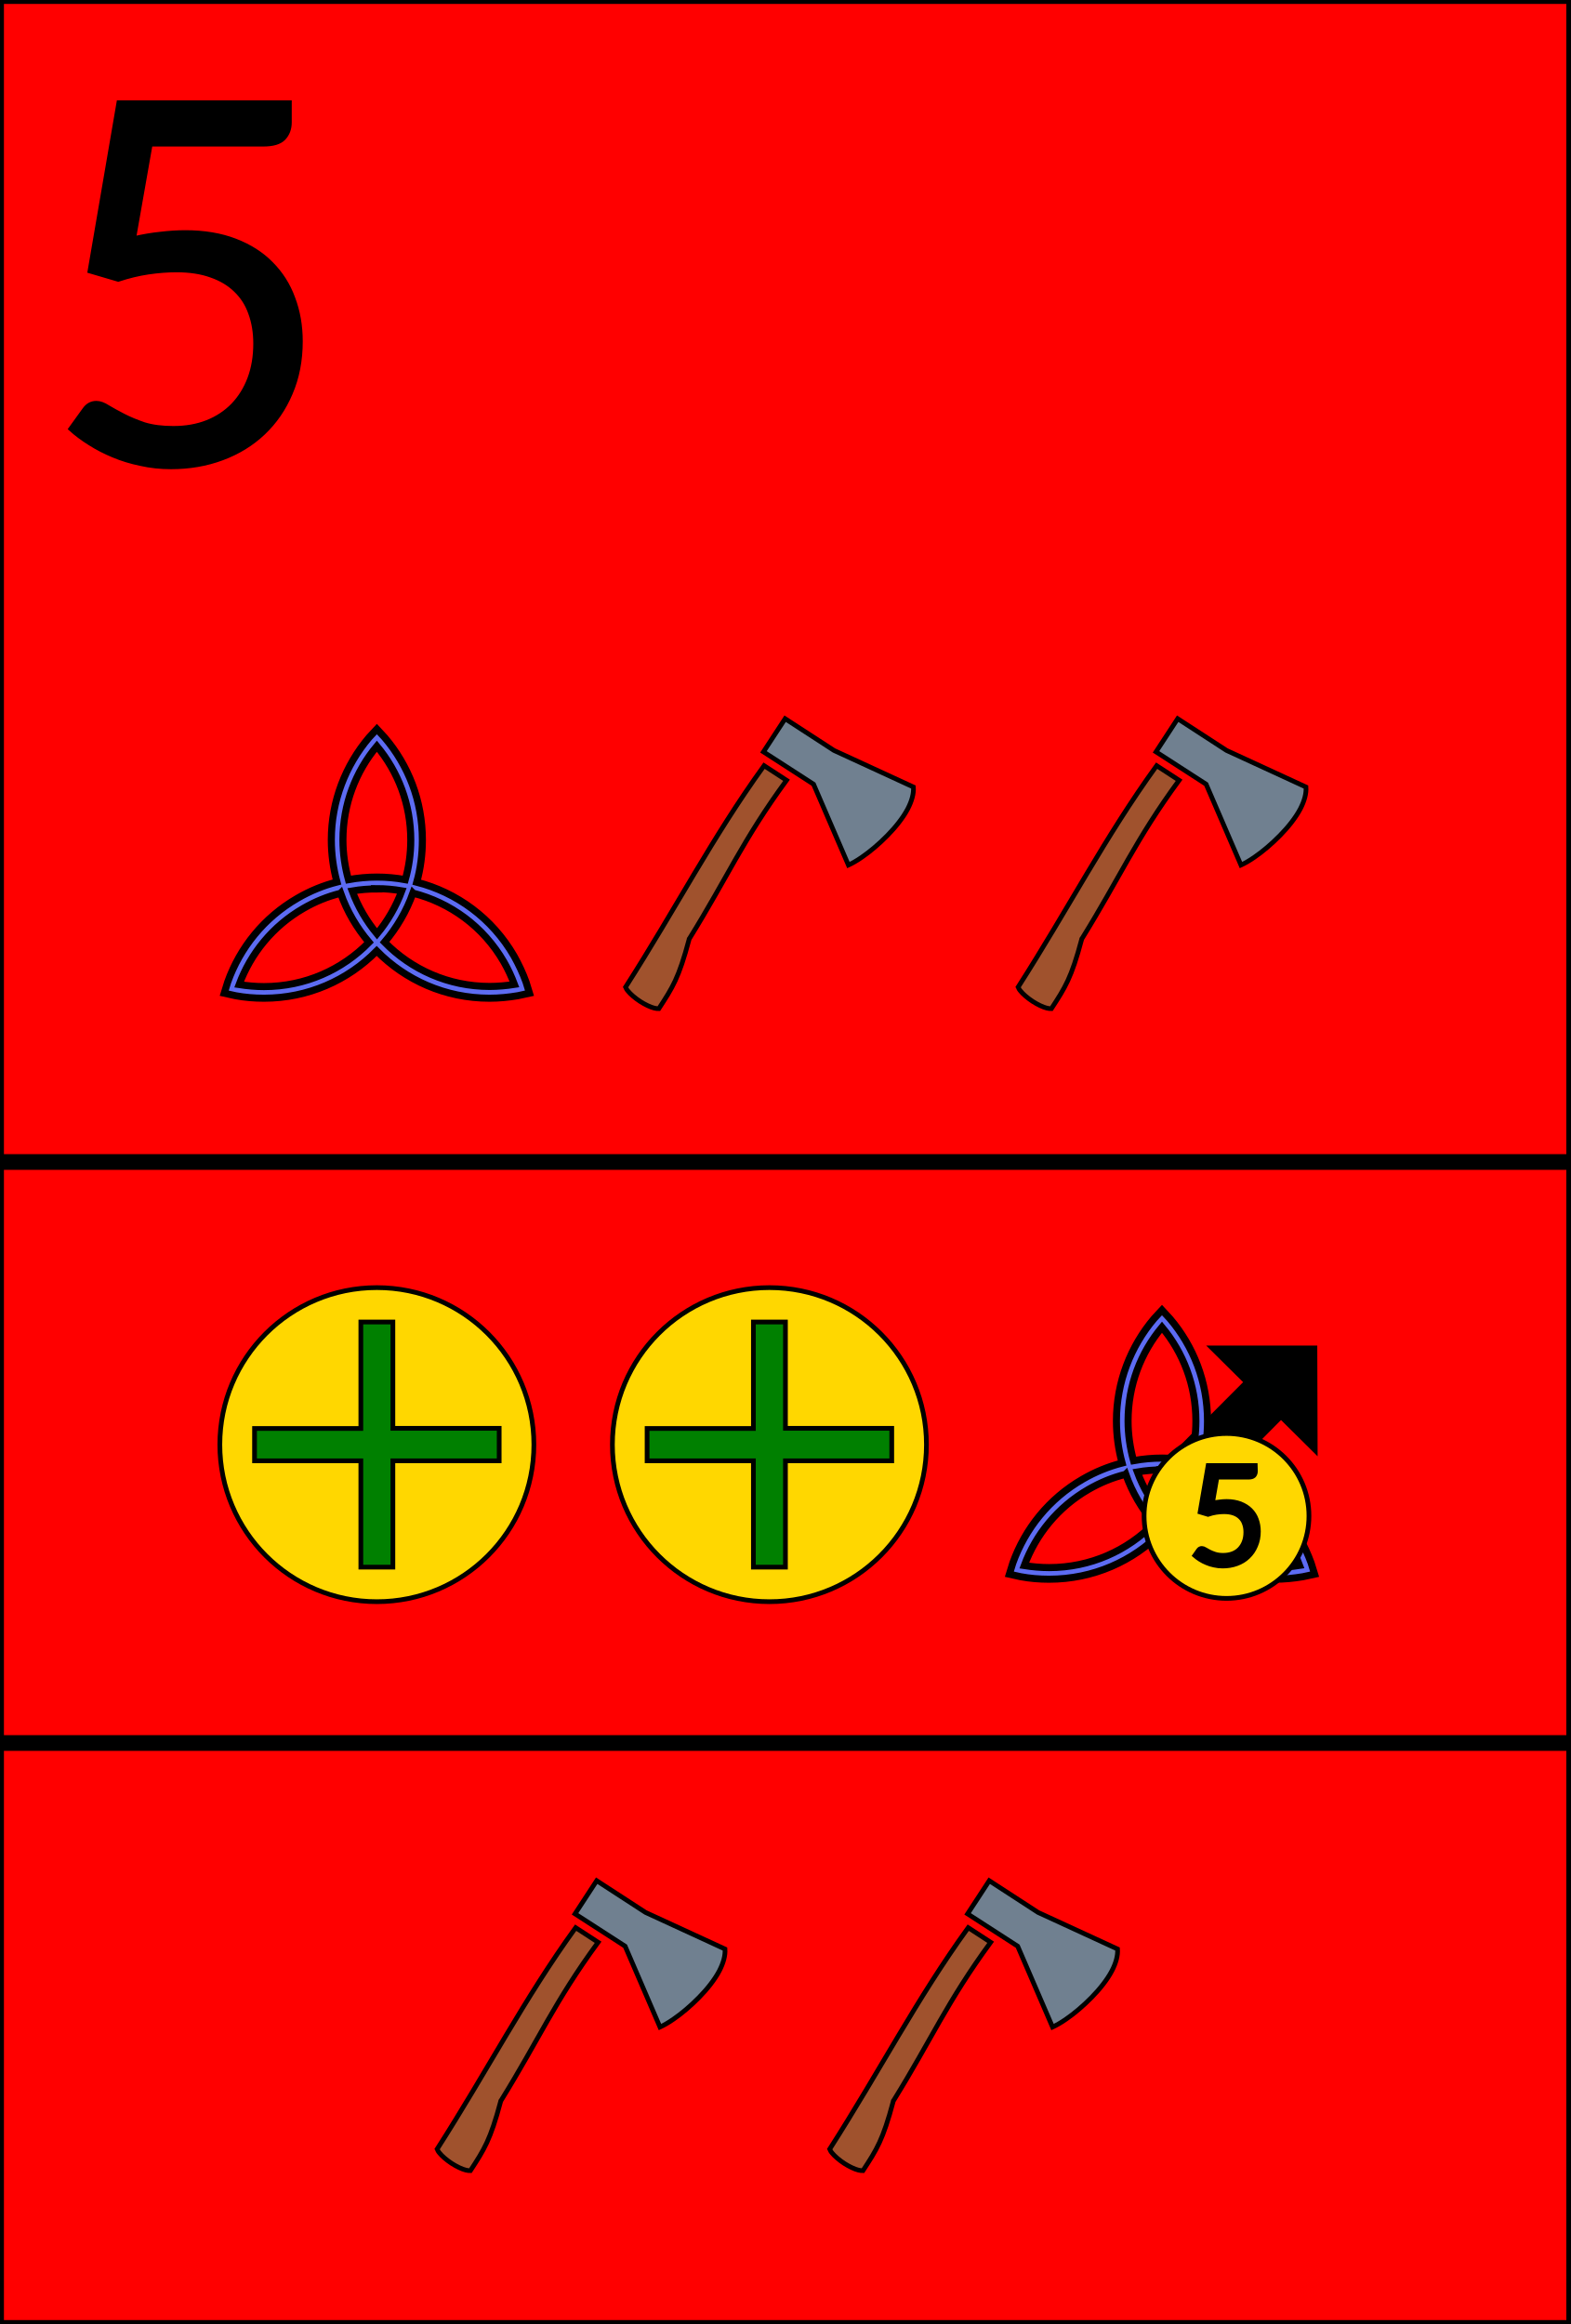
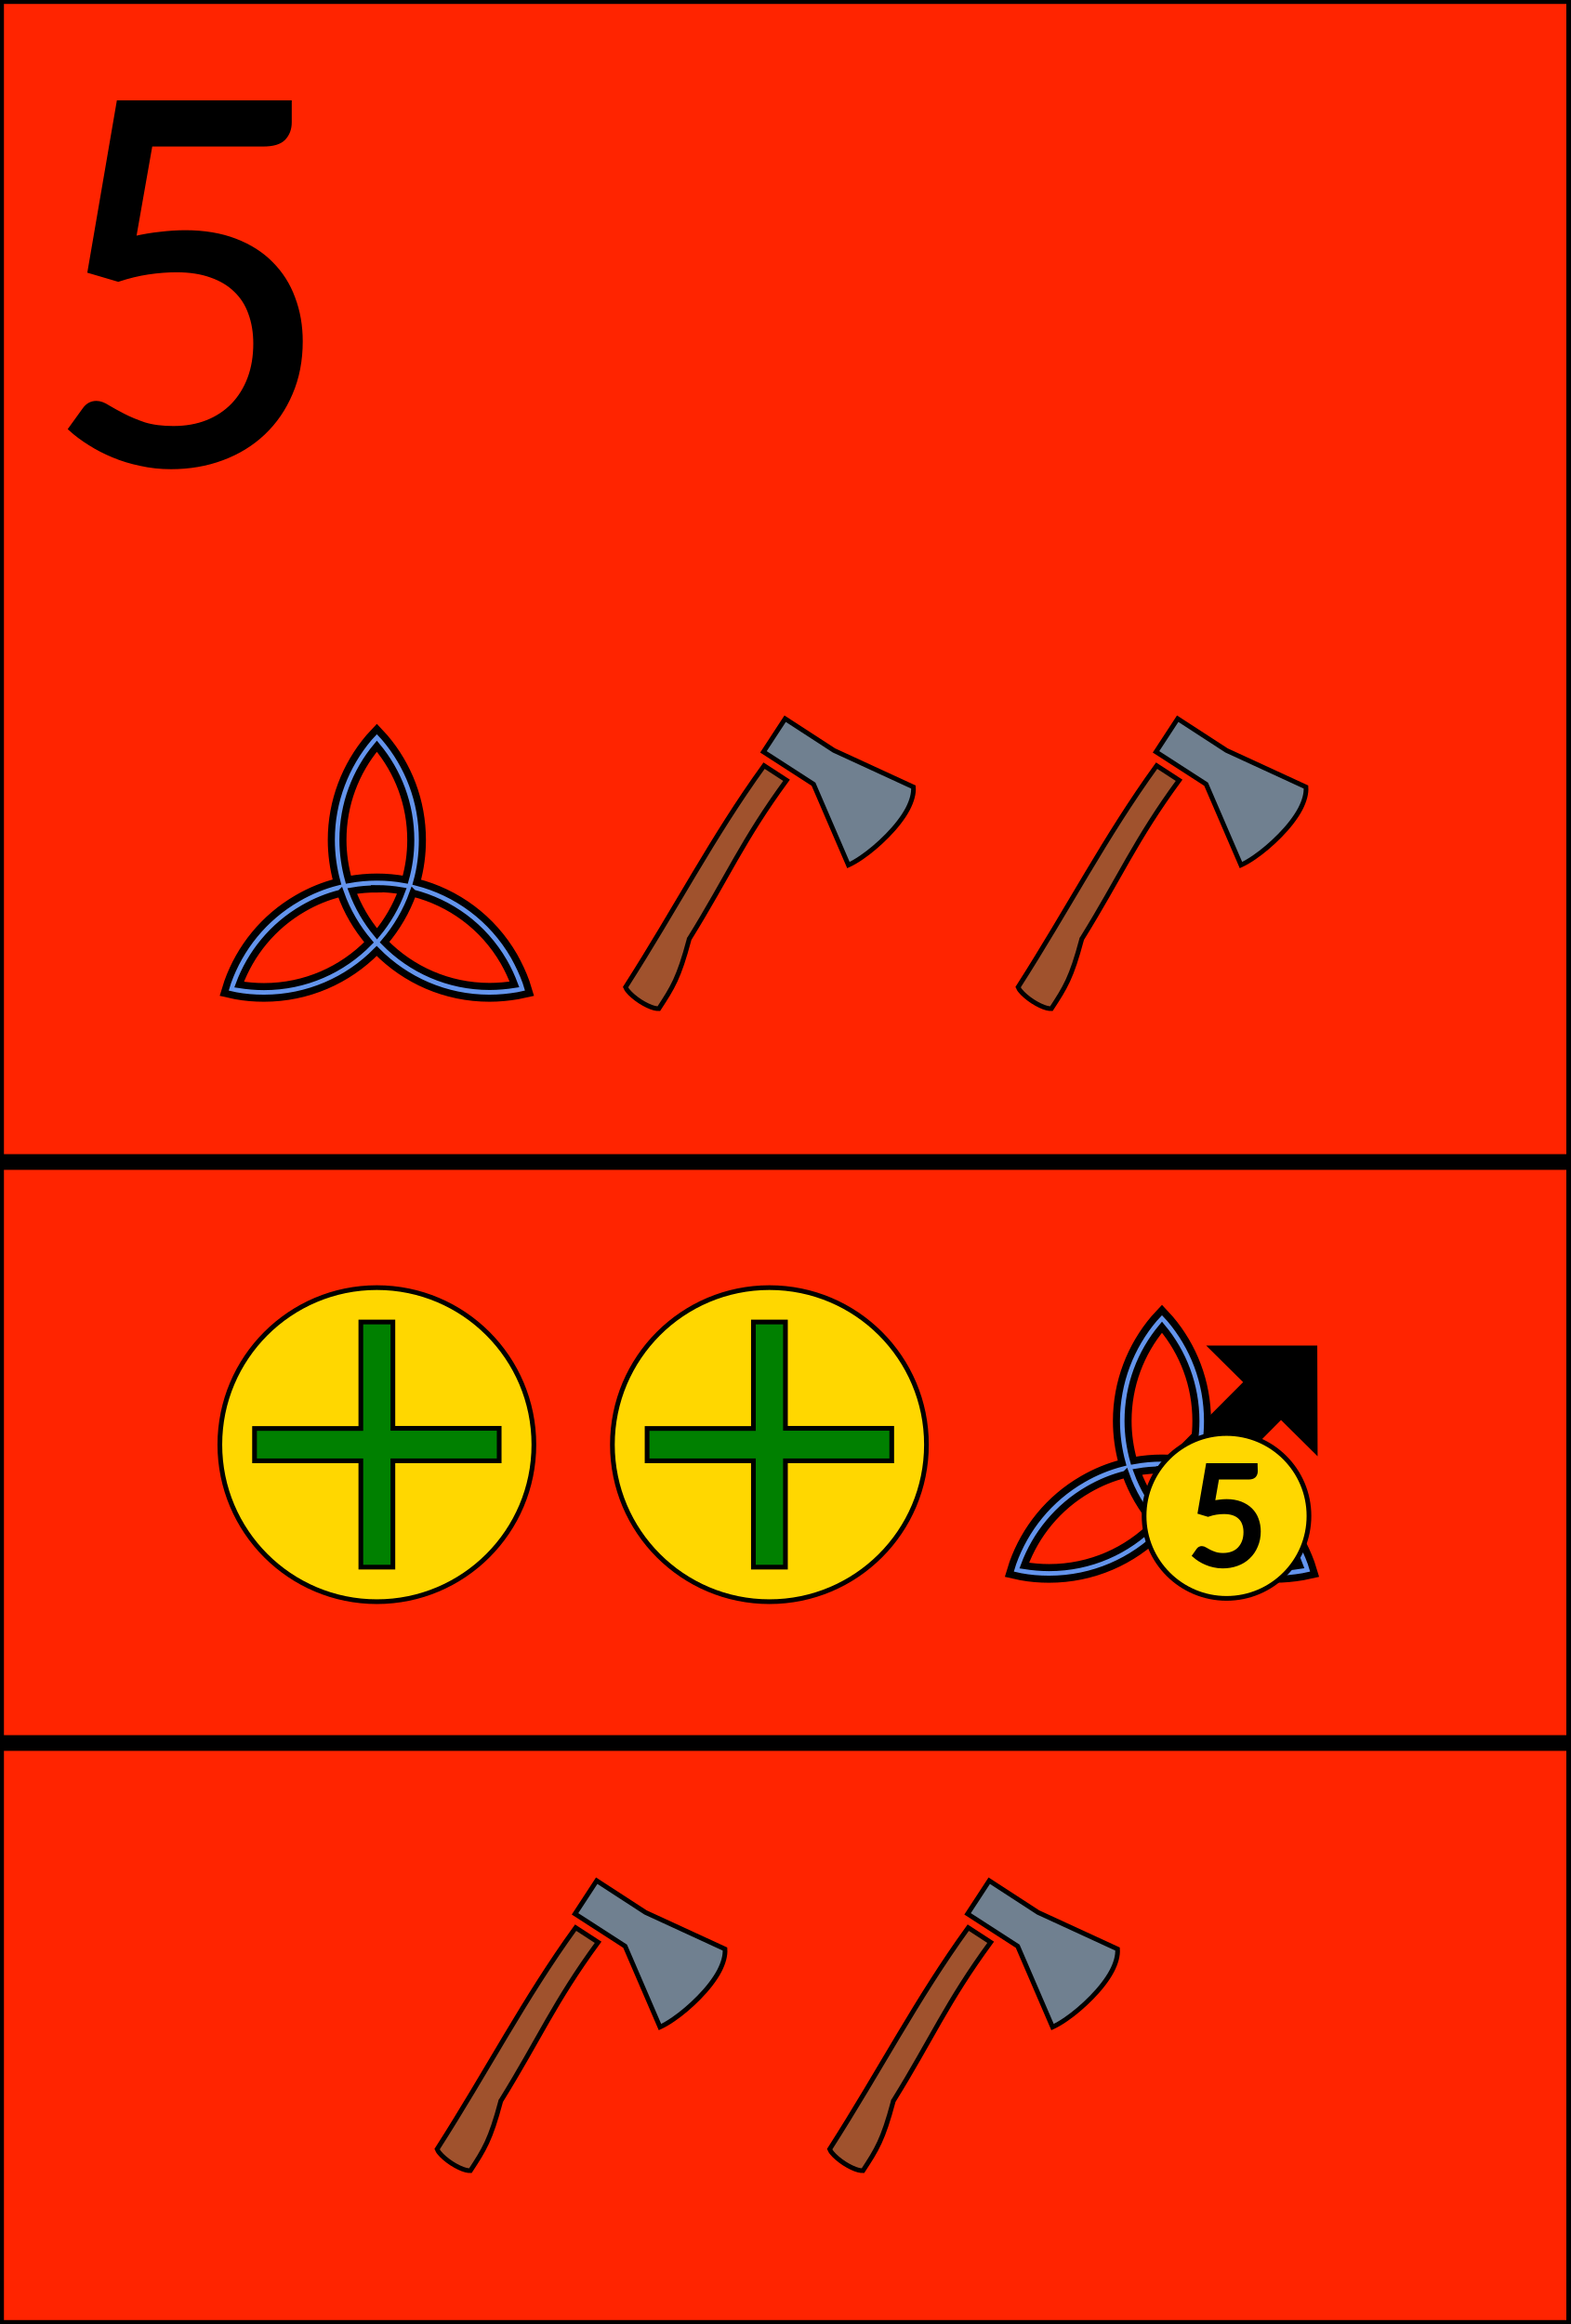
<svg xmlns="http://www.w3.org/2000/svg" height="148" width="100" viewbox="0 0 100 148">
-   <rect x="0" y="0" height="148" width="100" style="fill:#ff0000;stroke:#000000;stroke-width:0.5px" />
+   <rect x="0" y="0" height="148" width="100" style="fill:#ff2400;stroke:#000000;stroke-width:0.5px" />
  <line x1="0" y1="74" x2="100" y2="74" style="stroke:#000000;stroke-width:1px" />
  <line x1="0" y1="111" x2="100" y2="111" style="stroke:#000000;stroke-width:1px" />
  <g transform="translate(2,2)">
    <path d="m 16.43,5.79 q 0,0.61 -0.38,1.01 -0.37,0.38 -1.28,0.38 h -7.20 L 6.51,13.20 q 0.91,-0.21 1.71,-0.29 0.82,-0.10 1.58,-0.10 1.79,0 3.17,0.53 1.38,0.53 2.29,1.46 0.93,0.93 1.39,2.19 0.48,1.26 0.48,2.75 0,1.82 -0.64,3.30 -0.62,1.47 -1.74,2.53 -1.10,1.04 -2.61,1.60 -1.50,0.56 -3.25,0.56 -1.01,0 -1.94,-0.21 Q 6.03,27.33 5.22,26.99 4.42,26.66 3.73,26.22 3.04,25.79 2.51,25.31 l 0.88,-1.22 Q 3.68,23.68 4.14,23.68 q 0.32,0 0.72,0.26 0.40,0.24 0.98,0.54 0.58,0.30 1.34,0.56 0.78,0.24 1.86,0.24 1.20,0 2.16,-0.38 0.96,-0.38 1.65,-1.09 0.69,-0.72 1.06,-1.71 0.37,-0.99 0.37,-2.22 0,-1.07 -0.32,-1.94 -0.30,-0.86 -0.94,-1.47 -0.62,-0.61 -1.57,-0.94 -0.94,-0.34 -2.21,-0.34 -0.86,0 -1.81,0.14 -0.93,0.14 -1.90,0.46 L 3.73,15.26 5.57,4.54 h 10.86 z" style="fill:#000000;stroke:#000000;stroke-width:0.3px" />
  </g>
  <g transform="translate(14,43)">
-     <path d="m 10.0,4.52 c 1.35,1.62 2.16,3.70 2.16,5.97 0,0.88 -0.12,1.72 -0.35,2.53 -1.19,-0.22 -2.41,-0.22 -3.62,0 -0.22,-0.80 -0.35,-1.65 -0.35,-2.53 0,-2.27 0.81,-4.35 2.16,-5.97 z m -0.02,9.07 c 0.54,0 1.08,0.05 1.61,0.14 -0.37,1.0 -0.91,1.93 -1.58,2.74 -0.67,-0.81 -1.21,-1.73 -1.58,-2.73 0.52,-0.09 1.04,-0.13 1.56,-0.13 z m -2.29,0.29 c 0.41,1.16 1.03,2.21 1.81,3.13 -1.70,1.74 -4.06,2.82 -6.69,2.82 -0.54,0 -1.07,-0.05 -1.58,-0.13 0.73,-1.97 2.13,-3.72 4.09,-4.85 0.76,-0.44 1.55,-0.76 2.36,-0.96 z m 4.62,0 c 2.35,0.60 4.47,2.11 5.78,4.38 0.27,0.47 0.49,0.95 0.67,1.43 -0.51,0.08 -1.04,0.13 -1.58,0.13 -2.62,0 -4.99,-1.08 -6.69,-2.82 0.78,-0.92 1.40,-1.98 1.81,-3.13 z m 7.41,6.37 -0.22,-0.71 c -0.20,-0.56 -0.46,-1.11 -0.76,-1.65 -1.40,-2.43 -3.67,-4.06 -6.20,-4.71 0.24,-0.86 0.36,-1.76 0.36,-2.69 0,-2.49 -0.90,-4.76 -2.40,-6.52 L 10.0,3.43 9.50,3.97 C 8.01,5.73 7.10,8.01 7.10,10.49 c 0,0.93 0.13,1.83 0.36,2.68 -0.86,0.22 -1.70,0.56 -2.51,1.03 -2.15,1.24 -3.67,3.16 -4.45,5.34 l -0.22,0.71 0.72,0.16 c 0.59,0.11 1.19,0.16 1.81,0.16 2.81,0 5.35,-1.15 7.18,-3.01 1.83,1.86 4.37,3.01 7.18,3.01 0.62,0 1.22,-0.06 1.81,-0.16 z" style="fill:#5d6cf3;stroke:#000000;stroke-width:0.45px" />
+     <path d="m 10.0,4.52 c 1.35,1.62 2.16,3.70 2.16,5.97 0,0.88 -0.12,1.72 -0.35,2.53 -1.19,-0.22 -2.41,-0.22 -3.62,0 -0.22,-0.80 -0.35,-1.65 -0.35,-2.53 0,-2.27 0.81,-4.35 2.16,-5.97 z m -0.02,9.07 c 0.54,0 1.08,0.05 1.61,0.14 -0.37,1.0 -0.91,1.93 -1.58,2.74 -0.67,-0.81 -1.21,-1.73 -1.58,-2.73 0.52,-0.09 1.04,-0.13 1.56,-0.13 z m -2.29,0.29 c 0.41,1.16 1.03,2.21 1.81,3.13 -1.70,1.74 -4.06,2.82 -6.69,2.82 -0.54,0 -1.07,-0.05 -1.58,-0.13 0.73,-1.97 2.13,-3.72 4.09,-4.85 0.76,-0.44 1.55,-0.76 2.36,-0.96 z m 4.62,0 c 2.35,0.60 4.47,2.11 5.78,4.38 0.27,0.47 0.49,0.95 0.67,1.43 -0.51,0.08 -1.04,0.13 -1.58,0.13 -2.62,0 -4.99,-1.08 -6.69,-2.82 0.78,-0.92 1.40,-1.98 1.81,-3.13 z m 7.41,6.37 -0.22,-0.71 c -0.20,-0.56 -0.46,-1.11 -0.76,-1.65 -1.40,-2.43 -3.67,-4.06 -6.20,-4.71 0.24,-0.86 0.36,-1.76 0.36,-2.69 0,-2.49 -0.90,-4.76 -2.40,-6.52 L 10.0,3.43 9.50,3.97 C 8.01,5.73 7.10,8.01 7.10,10.49 c 0,0.93 0.13,1.83 0.36,2.68 -0.86,0.22 -1.70,0.56 -2.51,1.03 -2.15,1.24 -3.67,3.16 -4.45,5.34 l -0.22,0.71 0.72,0.16 c 0.59,0.11 1.19,0.16 1.81,0.16 2.81,0 5.35,-1.15 7.18,-3.01 1.83,1.86 4.37,3.01 7.18,3.01 0.62,0 1.22,-0.06 1.81,-0.16 z" style="fill:#6495ed;stroke:#000000;stroke-width:0.45px" />
  </g>
  <g transform="translate(39,43)">
    <path d="m 11.0,2.77 -1.38,2.11 3.19,2.06 2.22,5.15 c 0.22,-0.10 0.53,-0.27 0.87,-0.51 0.51,-0.35 1.08,-0.83 1.61,-1.37 0.53,-0.54 1.00,-1.13 1.30,-1.70 0.26,-0.50 0.39,-0.98 0.36,-1.39 L 14.11,4.79 Z" style="fill:#708090;stroke:#000000;stroke-width:0.3px" />
    <path d="M 9.66,5.76 C 6.35,10.34 4.10,14.76 0.84,19.86 c 0,0 0,0 0.01,0.02 0.01,0.04 0.06,0.14 0.14,0.23 0.16,0.20 0.45,0.45 0.77,0.66 0.31,0.20 0.66,0.37 0.91,0.43 0.13,0.03 0.23,0.04 0.27,0.03 0.01,0 0.01,0 0.02,0 0.88,-1.35 1.27,-1.95 1.92,-4.39 l 0.01,-0.05 0.03,-0.04 c 2.41,-3.89 3.38,-6.25 6.17,-10.06 z" style="fill:#a0522d;stroke:#000000;stroke-width:0.3px" />
  </g>
  <g transform="translate(64,43)">
    <path d="m 11.0,2.77 -1.38,2.11 3.19,2.06 2.22,5.15 c 0.22,-0.10 0.53,-0.27 0.87,-0.51 0.51,-0.35 1.08,-0.83 1.61,-1.37 0.53,-0.54 1.00,-1.13 1.30,-1.70 0.26,-0.50 0.39,-0.98 0.36,-1.39 L 14.11,4.79 Z" style="fill:#708090;stroke:#000000;stroke-width:0.3px" />
    <path d="M 9.66,5.76 C 6.35,10.34 4.10,14.76 0.84,19.86 c 0,0 0,0 0.01,0.02 0.01,0.04 0.06,0.14 0.14,0.23 0.16,0.20 0.45,0.45 0.77,0.66 0.31,0.20 0.66,0.37 0.91,0.43 0.13,0.03 0.23,0.04 0.27,0.03 0.01,0 0.01,0 0.02,0 0.88,-1.35 1.27,-1.95 1.92,-4.39 l 0.01,-0.05 0.03,-0.04 c 2.41,-3.89 3.38,-6.25 6.17,-10.06 z" style="fill:#a0522d;stroke:#000000;stroke-width:0.3px" />
  </g>
  <g transform="translate(14,80)">
    <circle cx="10" cy="12" r="10" style="fill:#ffd700;stroke:#000000;stroke-width:0.3px" />
    <path d="m 11.02,4.19 v 6.77 h 6.77 v 2.07 h -6.77 v 6.77 H 8.98 V 13.03 H 2.21 V 10.97 H 8.98 V 4.19 z" style="fill:#008000;stroke:#000000;stroke-width:0.3px" />
  </g>
  <g transform="translate(39,80)">
    <circle cx="10" cy="12" r="10" style="fill:#ffd700;stroke:#000000;stroke-width:0.3px" />
    <path d="m 11.02,4.19 v 6.77 h 6.77 v 2.07 h -6.77 v 6.77 H 8.98 V 13.03 H 2.21 V 10.97 H 8.98 V 4.19 z" style="fill:#008000;stroke:#000000;stroke-width:0.3px" />
  </g>
  <g transform="translate(64,80)">
    <path d="m 12.65,10.76 2.73,-2.74 -1.10,-1.09 -1.10,-1.09 3.28,0 3.28,0 0.01,3.27 0.01,3.27 -1.09,-1.08 -1.09,-1.08 -2.72,2.74 -2.72,2.74 -0.63,-0.62 c -0.35,-0.34 -0.84,-0.83 -1.10,-1.08 L 9.92,13.51 z" style="fill:#000000;stroke:#000000;stroke-width:0.3px" />
-     <path d="m 10.0,4.52 c 1.35,1.62 2.16,3.70 2.16,5.97 0,0.88 -0.12,1.72 -0.35,2.53 -1.19,-0.22 -2.41,-0.22 -3.62,0 -0.22,-0.80 -0.35,-1.65 -0.35,-2.53 0,-2.27 0.81,-4.35 2.16,-5.97 z m -0.02,9.07 c 0.54,0 1.08,0.05 1.61,0.14 -0.37,1.0 -0.91,1.93 -1.58,2.74 -0.67,-0.81 -1.21,-1.73 -1.58,-2.73 0.52,-0.09 1.04,-0.13 1.56,-0.13 z m -2.29,0.29 c 0.41,1.16 1.03,2.21 1.81,3.13 -1.70,1.74 -4.06,2.82 -6.69,2.82 -0.54,0 -1.07,-0.05 -1.58,-0.13 0.73,-1.97 2.13,-3.72 4.09,-4.85 0.76,-0.44 1.55,-0.76 2.36,-0.96 z m 4.62,0 c 2.35,0.60 4.47,2.11 5.78,4.38 0.27,0.47 0.49,0.95 0.67,1.43 -0.51,0.08 -1.04,0.13 -1.58,0.13 -2.62,0 -4.99,-1.08 -6.69,-2.82 0.78,-0.92 1.40,-1.98 1.81,-3.13 z m 7.41,6.37 -0.22,-0.71 c -0.20,-0.56 -0.46,-1.11 -0.76,-1.65 -1.40,-2.43 -3.67,-4.06 -6.20,-4.71 0.24,-0.86 0.36,-1.76 0.36,-2.69 0,-2.49 -0.90,-4.76 -2.40,-6.52 L 10.0,3.43 9.50,3.97 C 8.01,5.73 7.10,8.01 7.10,10.49 c 0,0.93 0.13,1.83 0.36,2.68 -0.86,0.22 -1.70,0.56 -2.51,1.03 -2.15,1.24 -3.67,3.16 -4.45,5.34 l -0.22,0.71 0.72,0.16 c 0.59,0.11 1.19,0.16 1.81,0.16 2.81,0 5.35,-1.15 7.18,-3.01 1.83,1.86 4.37,3.01 7.18,3.01 0.62,0 1.22,-0.06 1.81,-0.16 z" style="fill:#5d6cf3;stroke:#000000;stroke-width:0.45px" />
+     <path d="m 10.0,4.52 c 1.35,1.62 2.16,3.70 2.16,5.97 0,0.88 -0.12,1.72 -0.35,2.53 -1.19,-0.22 -2.41,-0.22 -3.62,0 -0.22,-0.80 -0.35,-1.65 -0.35,-2.53 0,-2.27 0.81,-4.35 2.16,-5.97 z m -0.02,9.07 c 0.54,0 1.08,0.05 1.61,0.14 -0.37,1.0 -0.91,1.93 -1.58,2.74 -0.67,-0.81 -1.21,-1.73 -1.58,-2.73 0.52,-0.09 1.04,-0.13 1.56,-0.13 z m -2.29,0.29 c 0.41,1.16 1.03,2.21 1.81,3.13 -1.70,1.74 -4.06,2.82 -6.69,2.82 -0.54,0 -1.07,-0.05 -1.58,-0.13 0.73,-1.97 2.13,-3.72 4.09,-4.85 0.76,-0.44 1.55,-0.76 2.36,-0.96 z m 4.62,0 c 2.35,0.60 4.47,2.11 5.78,4.38 0.27,0.47 0.49,0.95 0.67,1.43 -0.51,0.08 -1.04,0.13 -1.58,0.13 -2.62,0 -4.99,-1.08 -6.69,-2.82 0.78,-0.92 1.40,-1.98 1.81,-3.13 z m 7.41,6.37 -0.22,-0.71 c -0.20,-0.56 -0.46,-1.11 -0.76,-1.65 -1.40,-2.43 -3.67,-4.06 -6.20,-4.71 0.24,-0.86 0.36,-1.76 0.36,-2.69 0,-2.49 -0.90,-4.76 -2.40,-6.52 L 10.0,3.43 9.50,3.97 C 8.01,5.73 7.10,8.01 7.10,10.49 c 0,0.93 0.13,1.83 0.36,2.68 -0.86,0.22 -1.70,0.56 -2.51,1.03 -2.15,1.24 -3.67,3.16 -4.45,5.34 l -0.22,0.71 0.72,0.16 c 0.59,0.11 1.19,0.16 1.81,0.16 2.81,0 5.35,-1.15 7.18,-3.01 1.83,1.86 4.37,3.01 7.18,3.01 0.62,0 1.22,-0.06 1.81,-0.16 z" style="fill:#6495ed;stroke:#000000;stroke-width:0.45px" />
    <circle cx="14.11" cy="16.54" r="5.25" style="fill:#ffd700;stroke:#000000;stroke-width:0.3px" />
    <path d="m 15.95,13.69 q 0,0.17 -0.10,0.28 -0.10,0.10 -0.35,0.10 H 13.50 l -0.29,1.66 q 0.25,-0.06 0.47,-0.08 0.23,-0.03 0.44,-0.03 0.49,0 0.88,0.15 0.38,0.15 0.63,0.40 0.26,0.26 0.38,0.60 0.13,0.35 0.13,0.76 0,0.50 -0.18,0.91 -0.17,0.41 -0.48,0.70 -0.30,0.29 -0.72,0.44 -0.41,0.15 -0.90,0.15 -0.28,0 -0.54,-0.06 -0.25,-0.05 -0.48,-0.15 -0.22,-0.09 -0.41,-0.21 -0.19,-0.12 -0.34,-0.25 l 0.24,-0.34 q 0.08,-0.11 0.21,-0.11 0.09,0 0.20,0.07 0.11,0.07 0.27,0.15 0.16,0.08 0.37,0.15 0.22,0.07 0.51,0.07 0.33,0 0.60,-0.10 0.27,-0.10 0.46,-0.30 0.19,-0.20 0.29,-0.47 0.10,-0.27 0.10,-0.61 0,-0.30 -0.09,-0.54 -0.08,-0.24 -0.26,-0.41 -0.17,-0.17 -0.43,-0.26 -0.26,-0.09 -0.61,-0.09 -0.24,0 -0.50,0.04 -0.26,0.04 -0.52,0.13 l -0.50,-0.15 0.51,-2.96 h 3.00 z" style="fill:#000000;stroke:#000000;stroke-width:0.3px" />
  </g>
  <g transform="translate(27,117)">
    <path d="m 11.0,2.77 -1.38,2.11 3.19,2.06 2.22,5.15 c 0.22,-0.10 0.53,-0.27 0.87,-0.51 0.51,-0.35 1.08,-0.83 1.61,-1.37 0.53,-0.54 1.00,-1.13 1.30,-1.70 0.26,-0.50 0.39,-0.98 0.36,-1.39 L 14.11,4.79 Z" style="fill:#708090;stroke:#000000;stroke-width:0.3px" />
    <path d="M 9.66,5.76 C 6.35,10.34 4.10,14.76 0.84,19.86 c 0,0 0,0 0.01,0.02 0.01,0.04 0.06,0.14 0.14,0.23 0.16,0.20 0.45,0.45 0.77,0.66 0.31,0.20 0.66,0.37 0.91,0.43 0.13,0.03 0.23,0.04 0.27,0.03 0.01,0 0.01,0 0.02,0 0.88,-1.35 1.27,-1.95 1.92,-4.39 l 0.01,-0.05 0.03,-0.04 c 2.41,-3.89 3.38,-6.25 6.17,-10.06 z" style="fill:#a0522d;stroke:#000000;stroke-width:0.3px" />
  </g>
  <g transform="translate(52,117)">
    <path d="m 11.0,2.77 -1.38,2.11 3.19,2.06 2.22,5.15 c 0.22,-0.10 0.53,-0.27 0.87,-0.51 0.51,-0.35 1.08,-0.83 1.61,-1.37 0.53,-0.54 1.00,-1.13 1.30,-1.70 0.26,-0.50 0.39,-0.98 0.36,-1.39 L 14.11,4.79 Z" style="fill:#708090;stroke:#000000;stroke-width:0.3px" />
    <path d="M 9.66,5.76 C 6.35,10.34 4.10,14.76 0.84,19.86 c 0,0 0,0 0.01,0.02 0.01,0.04 0.06,0.14 0.14,0.23 0.16,0.20 0.45,0.45 0.77,0.66 0.31,0.20 0.66,0.37 0.91,0.43 0.13,0.03 0.23,0.04 0.27,0.03 0.01,0 0.01,0 0.02,0 0.88,-1.35 1.27,-1.95 1.92,-4.39 l 0.01,-0.05 0.03,-0.04 c 2.41,-3.89 3.38,-6.25 6.17,-10.06 z" style="fill:#a0522d;stroke:#000000;stroke-width:0.3px" />
  </g>
</svg>
